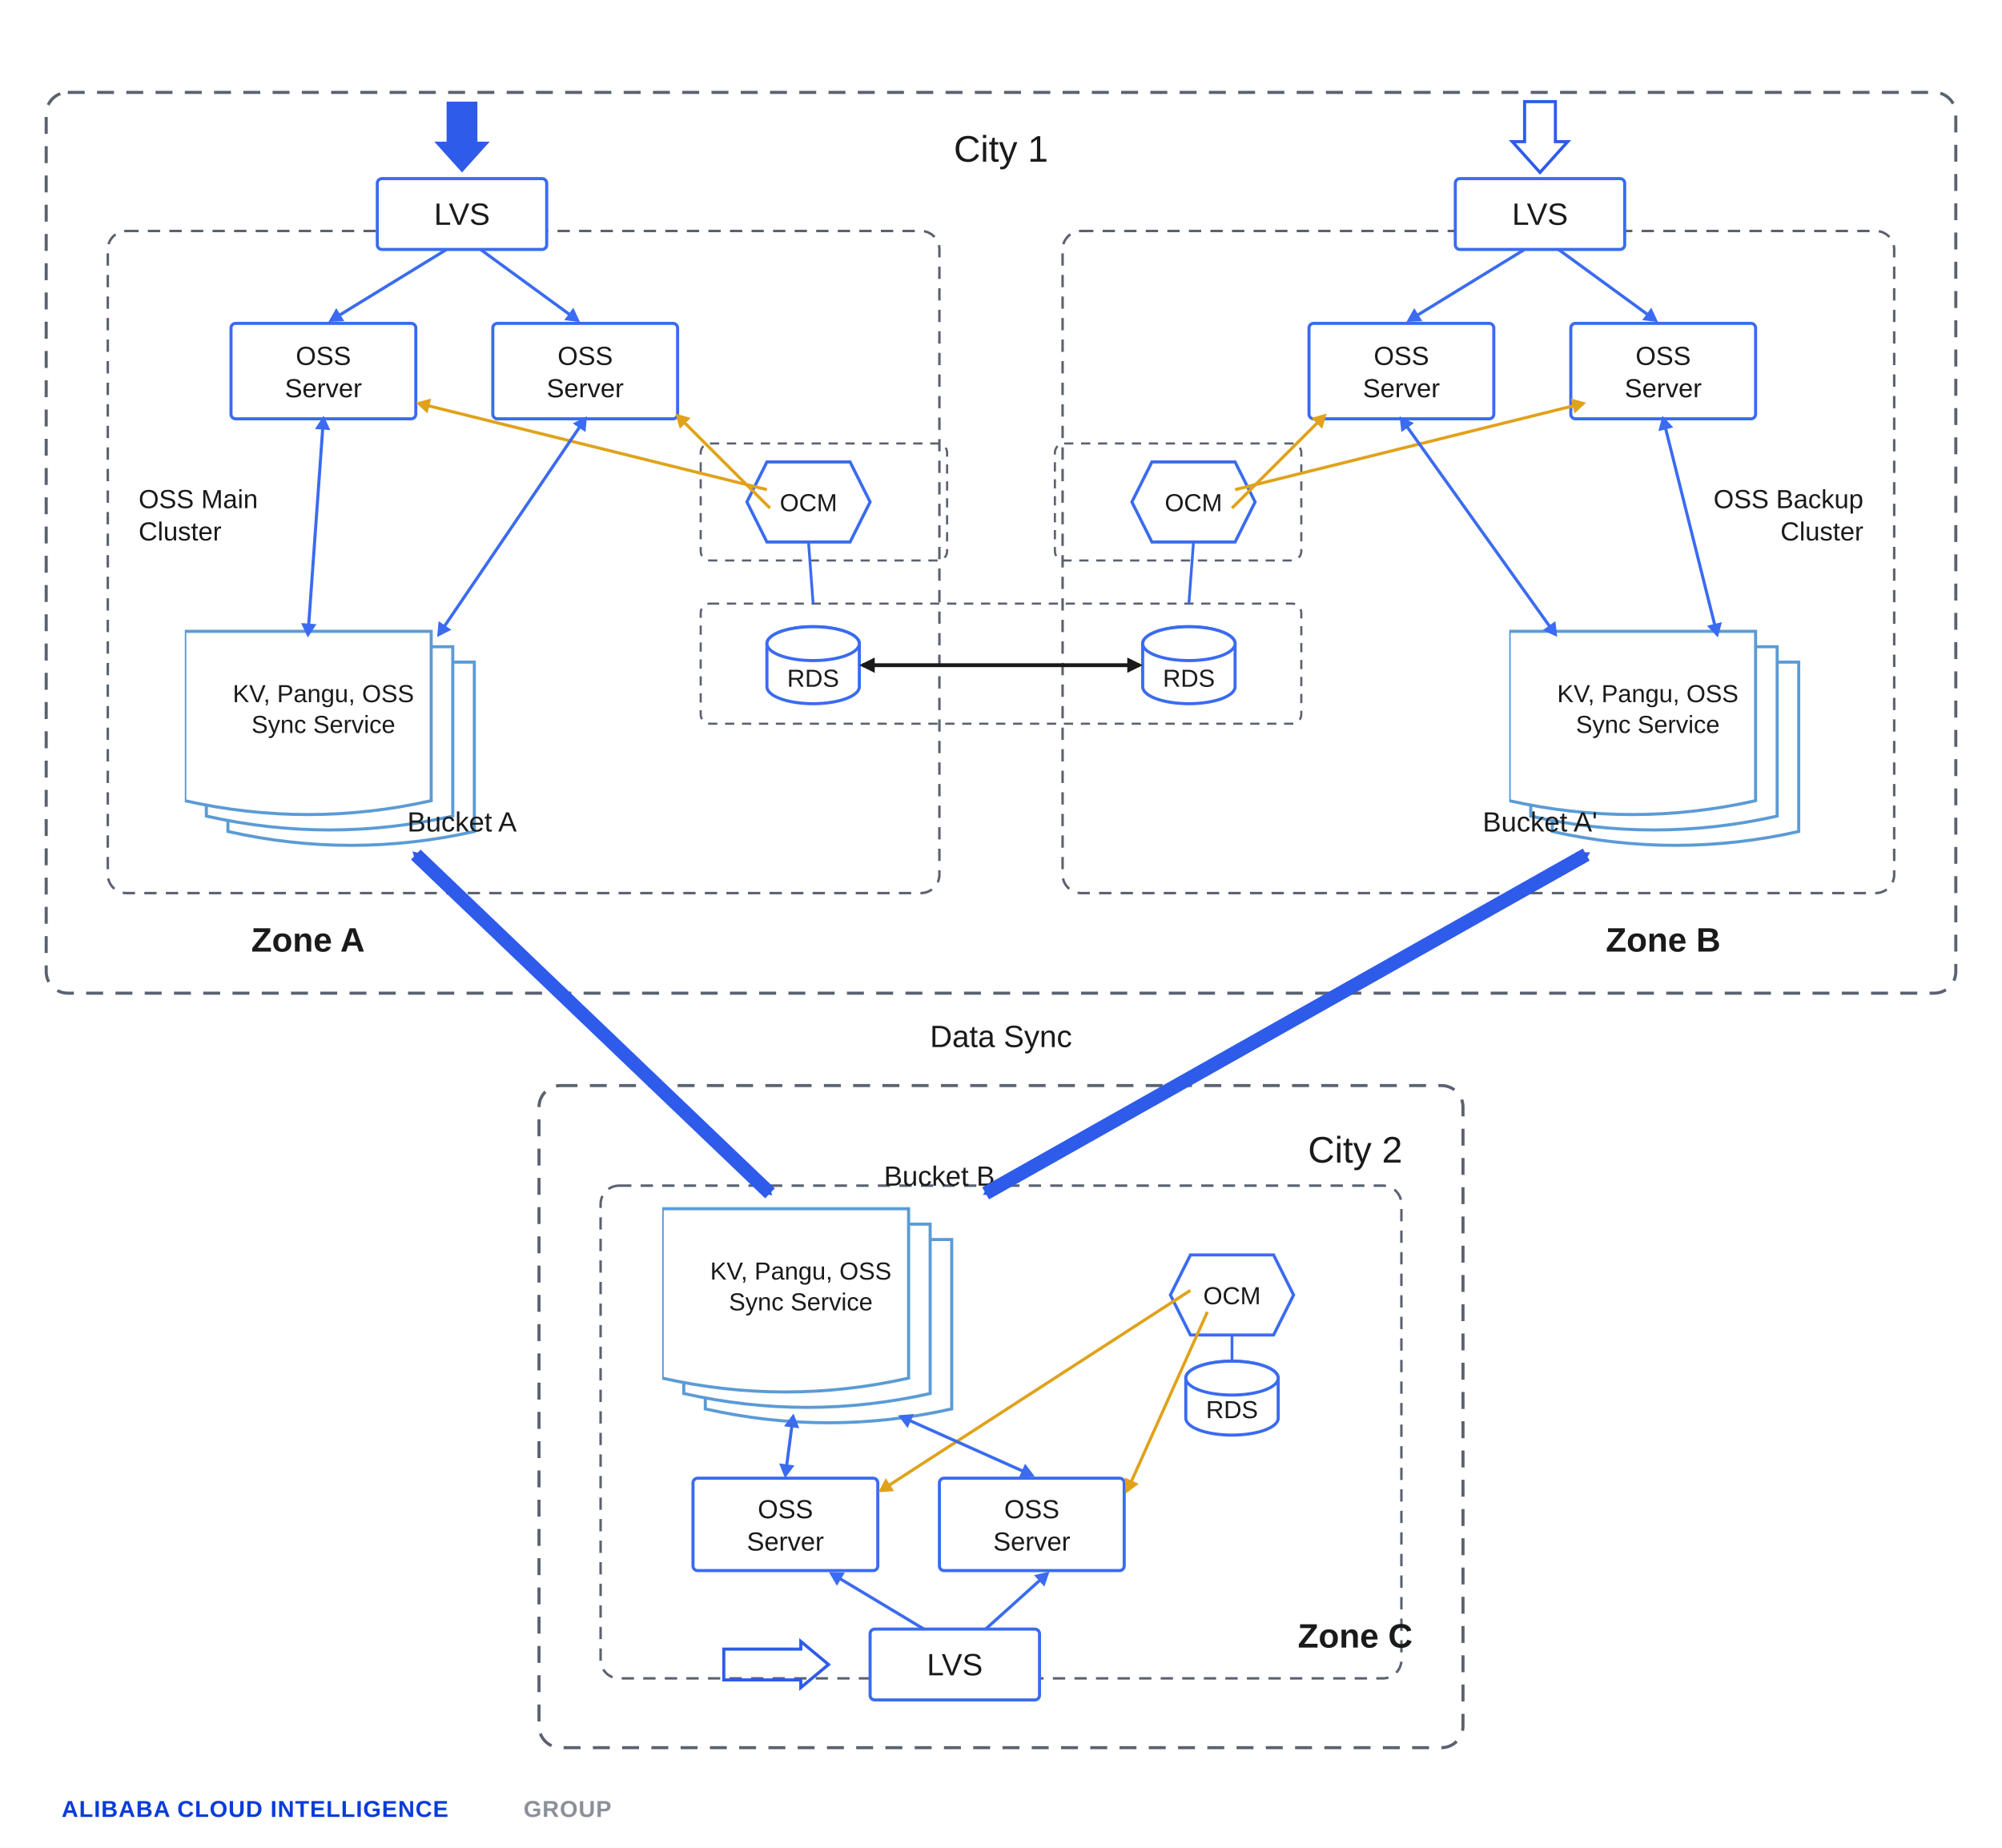
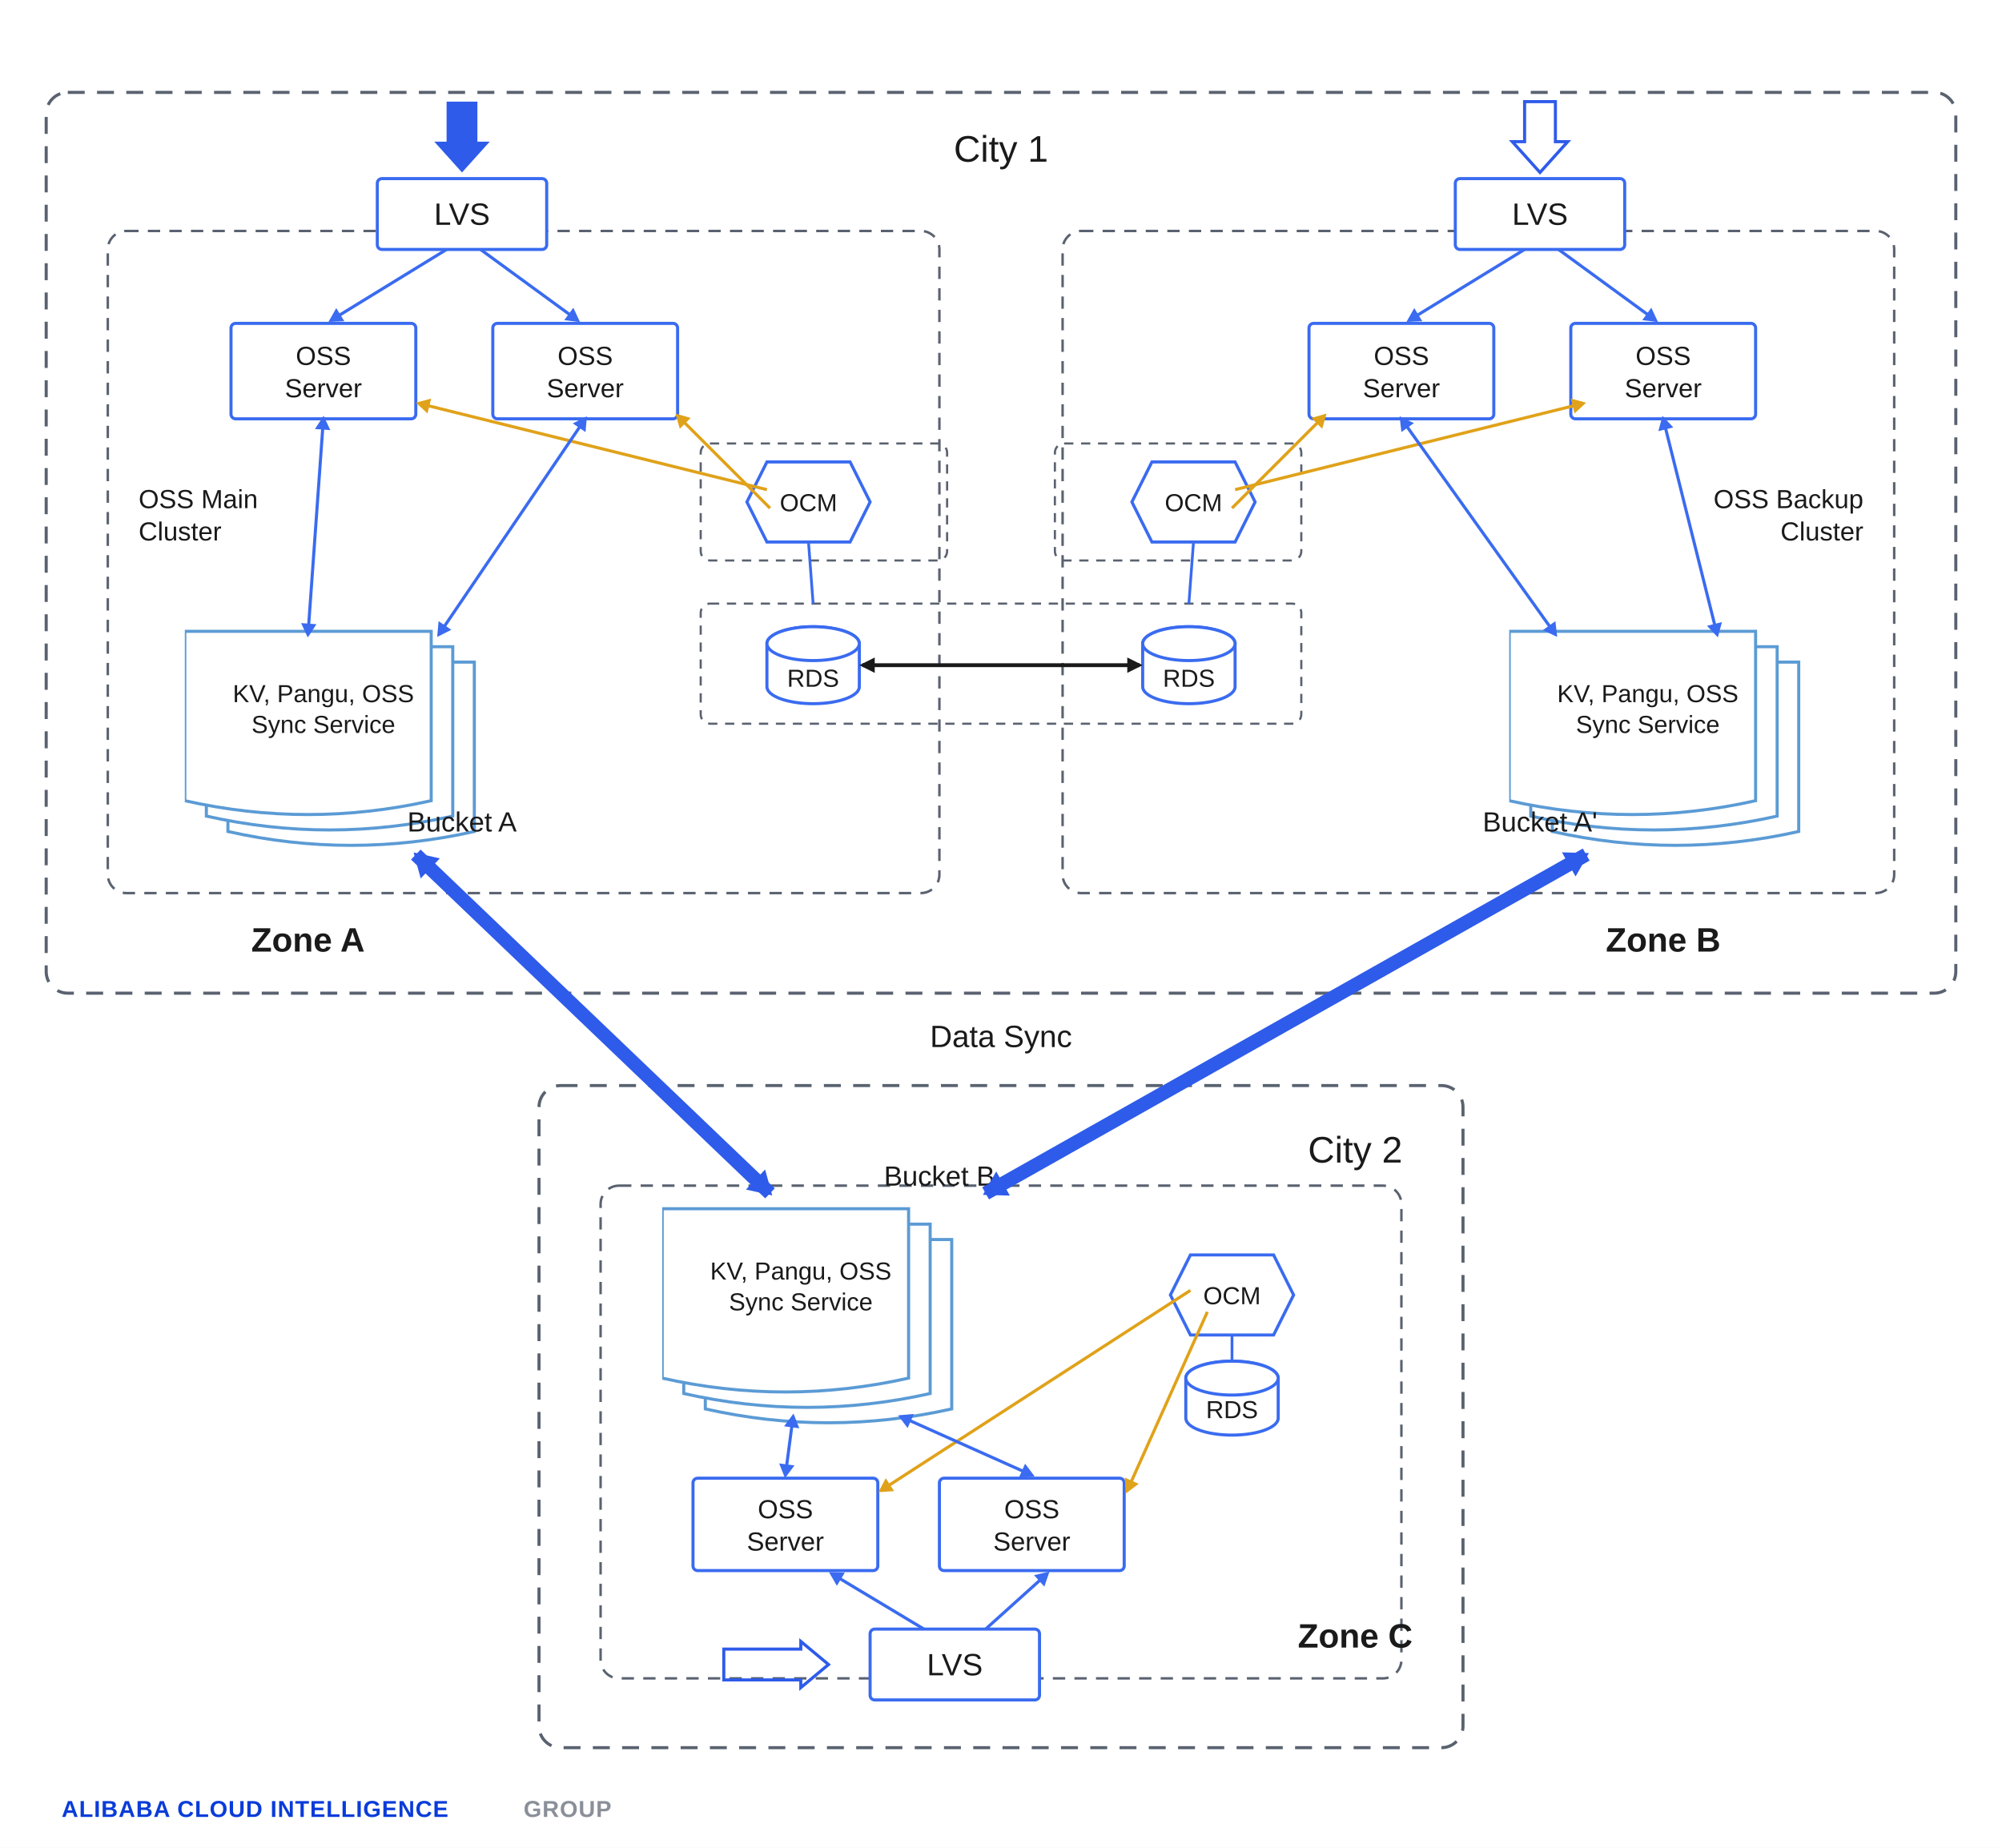
<svg xmlns="http://www.w3.org/2000/svg" width="1300" height="1200" viewBox="0 0 1300 1200" font-family="'Helvetica Neue','Arial',sans-serif">
  <defs>
    <marker id="aB" markerWidth="11" markerHeight="11" refX="7" refY="5" orient="auto" markerUnits="userSpaceOnUse">
      <path d="M0,0 L9,5 L0,10 Z" fill="#3A6BF0" />
    </marker>
    <marker id="aBs" markerWidth="11" markerHeight="11" refX="2" refY="5" orient="auto" markerUnits="userSpaceOnUse">
      <path d="M9,0 L0,5 L9,10 Z" fill="#3A6BF0" />
    </marker>
    <marker id="aY" markerWidth="11" markerHeight="11" refX="7" refY="5" orient="auto" markerUnits="userSpaceOnUse">
      <path d="M0,0 L9,5 L0,10 Z" fill="#E0A21A" />
    </marker>
    <marker id="aK" markerWidth="12" markerHeight="12" refX="8" refY="5" orient="auto" markerUnits="userSpaceOnUse">
      <path d="M0,0 L10,5 L0,10 Z" fill="#1A1A1A" />
    </marker>
    <marker id="aKs" markerWidth="12" markerHeight="12" refX="2" refY="5" orient="auto" markerUnits="userSpaceOnUse">
      <path d="M10,0 L0,5 L10,10 Z" fill="#1A1A1A" />
    </marker>
-     <marker id="aBig" markerWidth="9" markerHeight="9" refX="6" refY="4.5" orient="auto" markerUnits="userSpaceOnUse">
-       <path d="M0,0 L8,4.5 L0,9 Z" fill="#2E5BEA" />
+     <marker id="aBig" markerWidth="16" markerHeight="18" refX="13" refY="9" orient="auto" markerUnits="userSpaceOnUse">
+       <path d="M0,0 L15,9 L0,18 Z" fill="#2E5BEA" />
    </marker>
-     <marker id="aBigS" markerWidth="9" markerHeight="9" refX="3" refY="4.5" orient="auto" markerUnits="userSpaceOnUse">
-       <path d="M8,0 L0,4.5 L8,9 Z" fill="#2E5BEA" />
+     <marker id="aBigS" markerWidth="16" markerHeight="18" refX="2" refY="9" orient="auto" markerUnits="userSpaceOnUse">
+       <path d="M15,0 L0,9 L15,18 Z" fill="#2E5BEA" />
    </marker>
    <symbol id="bucket" viewBox="0 0 200 150">
      <path d="M28,30 H188 V140 Q108,158 28,140 Z" fill="#FFFFFF" stroke="#5B9BD5" stroke-width="2" />
      <path d="M14,20 H174 V130 Q94,148 14,130 Z" fill="#FFFFFF" stroke="#5B9BD5" stroke-width="2" />
      <path d="M0,10 H160 V120 Q80,138 0,120 Z" fill="#FFFFFF" stroke="#5B9BD5" stroke-width="2" />
    </symbol>
  </defs>
  <rect x="0" y="0" width="1300" height="1200" fill="#FFFFFF" />
  <rect x="30" y="60" width="1240" height="585" rx="14" fill="none" stroke="#5A6270" stroke-width="2" stroke-dasharray="11 8" />
  <text x="650" y="105" text-anchor="middle" font-size="24" fill="#1A1A1A">City 1</text>
  <rect x="70" y="150" width="540" height="430" rx="12" fill="none" stroke="#5A6270" stroke-width="1.6" stroke-dasharray="8 6" />
  <rect x="690" y="150" width="540" height="430" rx="12" fill="none" stroke="#5A6270" stroke-width="1.6" stroke-dasharray="8 6" />
  <polygon points="290,66 310,66 310,92 318,92 300,112 282,92 290,92" fill="#2E5BEA" />
  <polygon points="990,66 1010,66 1010,92 1018,92 1000,112 982,92 990,92" fill="none" stroke="#2E5BEA" stroke-width="2" />
  <rect x="245" y="116" width="110" height="46" rx="3" fill="#FFFFFF" stroke="#3A6BF0" stroke-width="2" />
  <text x="300" y="146" text-anchor="middle" font-size="20" fill="#1A1A1A">LVS</text>
  <rect x="945" y="116" width="110" height="46" rx="3" fill="#FFFFFF" stroke="#3A6BF0" stroke-width="2" />
  <text x="1000" y="146" text-anchor="middle" font-size="20" fill="#1A1A1A">LVS</text>
  <g fill="#FFFFFF" stroke="#3A6BF0" stroke-width="2">
    <rect x="150" y="210" width="120" height="62" rx="3" />
    <rect x="320" y="210" width="120" height="62" rx="3" />
    <rect x="850" y="210" width="120" height="62" rx="3" />
    <rect x="1020" y="210" width="120" height="62" rx="3" />
  </g>
  <g text-anchor="middle" font-size="17" fill="#1A1A1A">
    <text x="210" y="237">OSS</text>
    <text x="210" y="258">Server</text>
    <text x="380" y="237">OSS</text>
    <text x="380" y="258">Server</text>
    <text x="910" y="237">OSS</text>
    <text x="910" y="258">Server</text>
    <text x="1080" y="237">OSS</text>
    <text x="1080" y="258">Server</text>
  </g>
  <g fill="none" stroke="#3A6BF0" stroke-width="2">
    <line x1="290" y1="162" x2="215" y2="208" marker-end="url(#aB)" />
    <line x1="312" y1="162" x2="375" y2="208" marker-end="url(#aB)" />
    <line x1="990" y1="162" x2="915" y2="208" marker-end="url(#aB)" />
    <line x1="1012" y1="162" x2="1075" y2="208" marker-end="url(#aB)" />
  </g>
  <text x="90" y="330" font-size="17" fill="#1A1A1A">OSS Main</text>
  <text x="90" y="351" font-size="17" fill="#1A1A1A">Cluster</text>
  <text x="1210" y="330" text-anchor="end" font-size="17" fill="#1A1A1A">OSS Backup</text>
  <text x="1210" y="351" text-anchor="end" font-size="17" fill="#1A1A1A">Cluster</text>
  <rect x="455" y="288" width="160" height="76" rx="6" fill="none" stroke="#5A6270" stroke-width="1.4" stroke-dasharray="6 5" />
  <path d="M498,300 h54 l13,26 -13,26 h-54 l-13,-26 z" fill="#FFFFFF" stroke="#3A6BF0" stroke-width="2" />
  <text x="525" y="332" text-anchor="middle" font-size="16" fill="#1A1A1A">OCM</text>
  <rect x="685" y="288" width="160" height="76" rx="6" fill="none" stroke="#5A6270" stroke-width="1.4" stroke-dasharray="6 5" />
  <path d="M748,300 h54 l13,26 -13,26 h-54 l-13,-26 z" fill="#FFFFFF" stroke="#3A6BF0" stroke-width="2" />
  <text x="775" y="332" text-anchor="middle" font-size="16" fill="#1A1A1A">OCM</text>
  <g fill="none" stroke="#E0A21A" stroke-width="2">
    <line x1="498" y1="318" x2="272" y2="262" marker-end="url(#aY)" />
    <line x1="500" y1="330" x2="440" y2="270" marker-end="url(#aY)" />
    <line x1="802" y1="318" x2="1028" y2="262" marker-end="url(#aY)" />
    <line x1="800" y1="330" x2="860" y2="270" marker-end="url(#aY)" />
  </g>
  <rect x="455" y="392" width="390" height="78" rx="6" fill="none" stroke="#5A6270" stroke-width="1.4" stroke-dasharray="6 5" />
  <g fill="#FFFFFF" stroke="#3A6BF0" stroke-width="2">
    <path d="M498,418 a30,11 0 0 1 60,0 v28 a30,11 0 0 1 -60,0 z" />
    <path d="M742,418 a30,11 0 0 1 60,0 v28 a30,11 0 0 1 -60,0 z" />
  </g>
  <ellipse cx="528" cy="418" rx="30" ry="11" fill="#FFFFFF" stroke="#3A6BF0" stroke-width="2" />
  <ellipse cx="772" cy="418" rx="30" ry="11" fill="#FFFFFF" stroke="#3A6BF0" stroke-width="2" />
  <text x="528" y="446" text-anchor="middle" font-size="16" fill="#1A1A1A">RDS</text>
  <text x="772" y="446" text-anchor="middle" font-size="16" fill="#1A1A1A">RDS</text>
  <line x1="560" y1="432" x2="740" y2="432" stroke="#1A1A1A" stroke-width="2.5" marker-end="url(#aK)" marker-start="url(#aKs)" />
  <g fill="none" stroke="#3A6BF0" stroke-width="1.8">
    <line x1="525" y1="352" x2="528" y2="392" />
    <line x1="775" y1="352" x2="772" y2="392" />
  </g>
  <use href="#bucket" x="120" y="400" width="200" height="150" />
  <use href="#bucket" x="980" y="400" width="200" height="150" />
  <g text-anchor="middle" font-size="16" fill="#1A1A1A">
    <text x="210" y="456">KV, Pangu, OSS</text>
    <text x="210" y="476">Sync Service</text>
    <text x="1070" y="456">KV, Pangu, OSS</text>
    <text x="1070" y="476">Sync Service</text>
  </g>
  <g fill="none" stroke="#3A6BF0" stroke-width="2">
    <line x1="210" y1="272" x2="200" y2="412" marker-start="url(#aBs)" marker-end="url(#aB)" />
    <line x1="380" y1="272" x2="285" y2="412" marker-start="url(#aBs)" marker-end="url(#aB)" />
    <line x1="910" y1="272" x2="1010" y2="412" marker-start="url(#aBs)" marker-end="url(#aB)" />
    <line x1="1080" y1="272" x2="1115" y2="412" marker-start="url(#aBs)" marker-end="url(#aB)" />
  </g>
  <text x="300" y="540" text-anchor="middle" font-size="18" fill="#1A1A1A">Bucket A</text>
  <text x="1000" y="540" text-anchor="middle" font-size="18" fill="#1A1A1A">Bucket A'</text>
  <text x="200" y="618" text-anchor="middle" font-size="22" font-weight="700" fill="#1A1A1A">Zone A</text>
  <text x="1080" y="618" text-anchor="middle" font-size="22" font-weight="700" fill="#1A1A1A">Zone B</text>
  <rect x="350" y="705" width="600" height="430" rx="14" fill="none" stroke="#5A6270" stroke-width="2" stroke-dasharray="11 8" />
  <text x="880" y="755" text-anchor="middle" font-size="24" fill="#1A1A1A">City 2</text>
  <rect x="390" y="770" width="520" height="320" rx="12" fill="none" stroke="#5A6270" stroke-width="1.6" stroke-dasharray="8 6" />
  <use href="#bucket" x="430" y="775" width="200" height="150" />
  <text x="520" y="831" text-anchor="middle" font-size="16" fill="#1A1A1A">KV, Pangu, OSS</text>
  <text x="520" y="851" text-anchor="middle" font-size="16" fill="#1A1A1A">Sync Service</text>
  <text x="610" y="770" text-anchor="middle" font-size="18" fill="#1A1A1A">Bucket B</text>
  <path d="M773,815 h54 l13,26 -13,26 h-54 l-13,-26 z" fill="#FFFFFF" stroke="#3A6BF0" stroke-width="2" />
  <text x="800" y="847" text-anchor="middle" font-size="16" fill="#1A1A1A">OCM</text>
  <path d="M770,895 a30,11 0 0 1 60,0 v26 a30,11 0 0 1 -60,0 z" fill="#FFFFFF" stroke="#3A6BF0" stroke-width="2" />
  <ellipse cx="800" cy="895" rx="30" ry="11" fill="#FFFFFF" stroke="#3A6BF0" stroke-width="2" />
  <text x="800" y="921" text-anchor="middle" font-size="16" fill="#1A1A1A">RDS</text>
  <line x1="800" y1="867" x2="800" y2="884" stroke="#3A6BF0" stroke-width="1.8" />
  <g fill="#FFFFFF" stroke="#3A6BF0" stroke-width="2">
    <rect x="450" y="960" width="120" height="60" rx="3" />
    <rect x="610" y="960" width="120" height="60" rx="3" />
  </g>
  <g text-anchor="middle" font-size="17" fill="#1A1A1A">
    <text x="510" y="986">OSS</text>
    <text x="510" y="1007">Server</text>
    <text x="670" y="986">OSS</text>
    <text x="670" y="1007">Server</text>
  </g>
  <g fill="none" stroke="#E0A21A" stroke-width="2">
    <line x1="773" y1="838" x2="572" y2="968" marker-end="url(#aY)" />
    <line x1="784" y1="852" x2="732" y2="968" marker-end="url(#aY)" />
  </g>
  <g fill="none" stroke="#3A6BF0" stroke-width="2">
    <line x1="510" y1="958" x2="515" y2="920" marker-start="url(#aBs)" marker-end="url(#aB)" />
    <line x1="670" y1="958" x2="585" y2="920" marker-start="url(#aBs)" marker-end="url(#aB)" />
  </g>
  <rect x="565" y="1058" width="110" height="46" rx="3" fill="#FFFFFF" stroke="#3A6BF0" stroke-width="2" />
  <text x="620" y="1088" text-anchor="middle" font-size="20" fill="#1A1A1A">LVS</text>
  <polygon points="470,1071 520,1071 520,1066 538,1081 520,1096 520,1091 470,1091" fill="none" stroke="#2E5BEA" stroke-width="2" />
  <g fill="none" stroke="#3A6BF0" stroke-width="2">
    <line x1="600" y1="1058" x2="540" y2="1022" marker-end="url(#aB)" />
    <line x1="640" y1="1058" x2="680" y2="1022" marker-end="url(#aB)" />
  </g>
  <text x="880" y="1070" text-anchor="middle" font-size="22" font-weight="700" fill="#1A1A1A">Zone C</text>
  <line x1="270" y1="555" x2="500" y2="775" stroke="#2E5BEA" stroke-width="9" marker-start="url(#aBigS)" marker-end="url(#aBig)" />
  <line x1="1030" y1="555" x2="640" y2="775" stroke="#2E5BEA" stroke-width="9" marker-start="url(#aBigS)" marker-end="url(#aBig)" />
  <text x="650" y="680" text-anchor="middle" font-size="20" fill="#1A1A1A">Data Sync</text>
  <text x="40" y="1180" font-size="15" font-weight="800" fill="#0A3CD9" letter-spacing="0.5">ALIBABA CLOUD INTELLIGENCE</text>
  <text x="340" y="1180" font-size="15" font-weight="800" fill="#8A8F99" letter-spacing="0.5">GROUP</text>
</svg>
